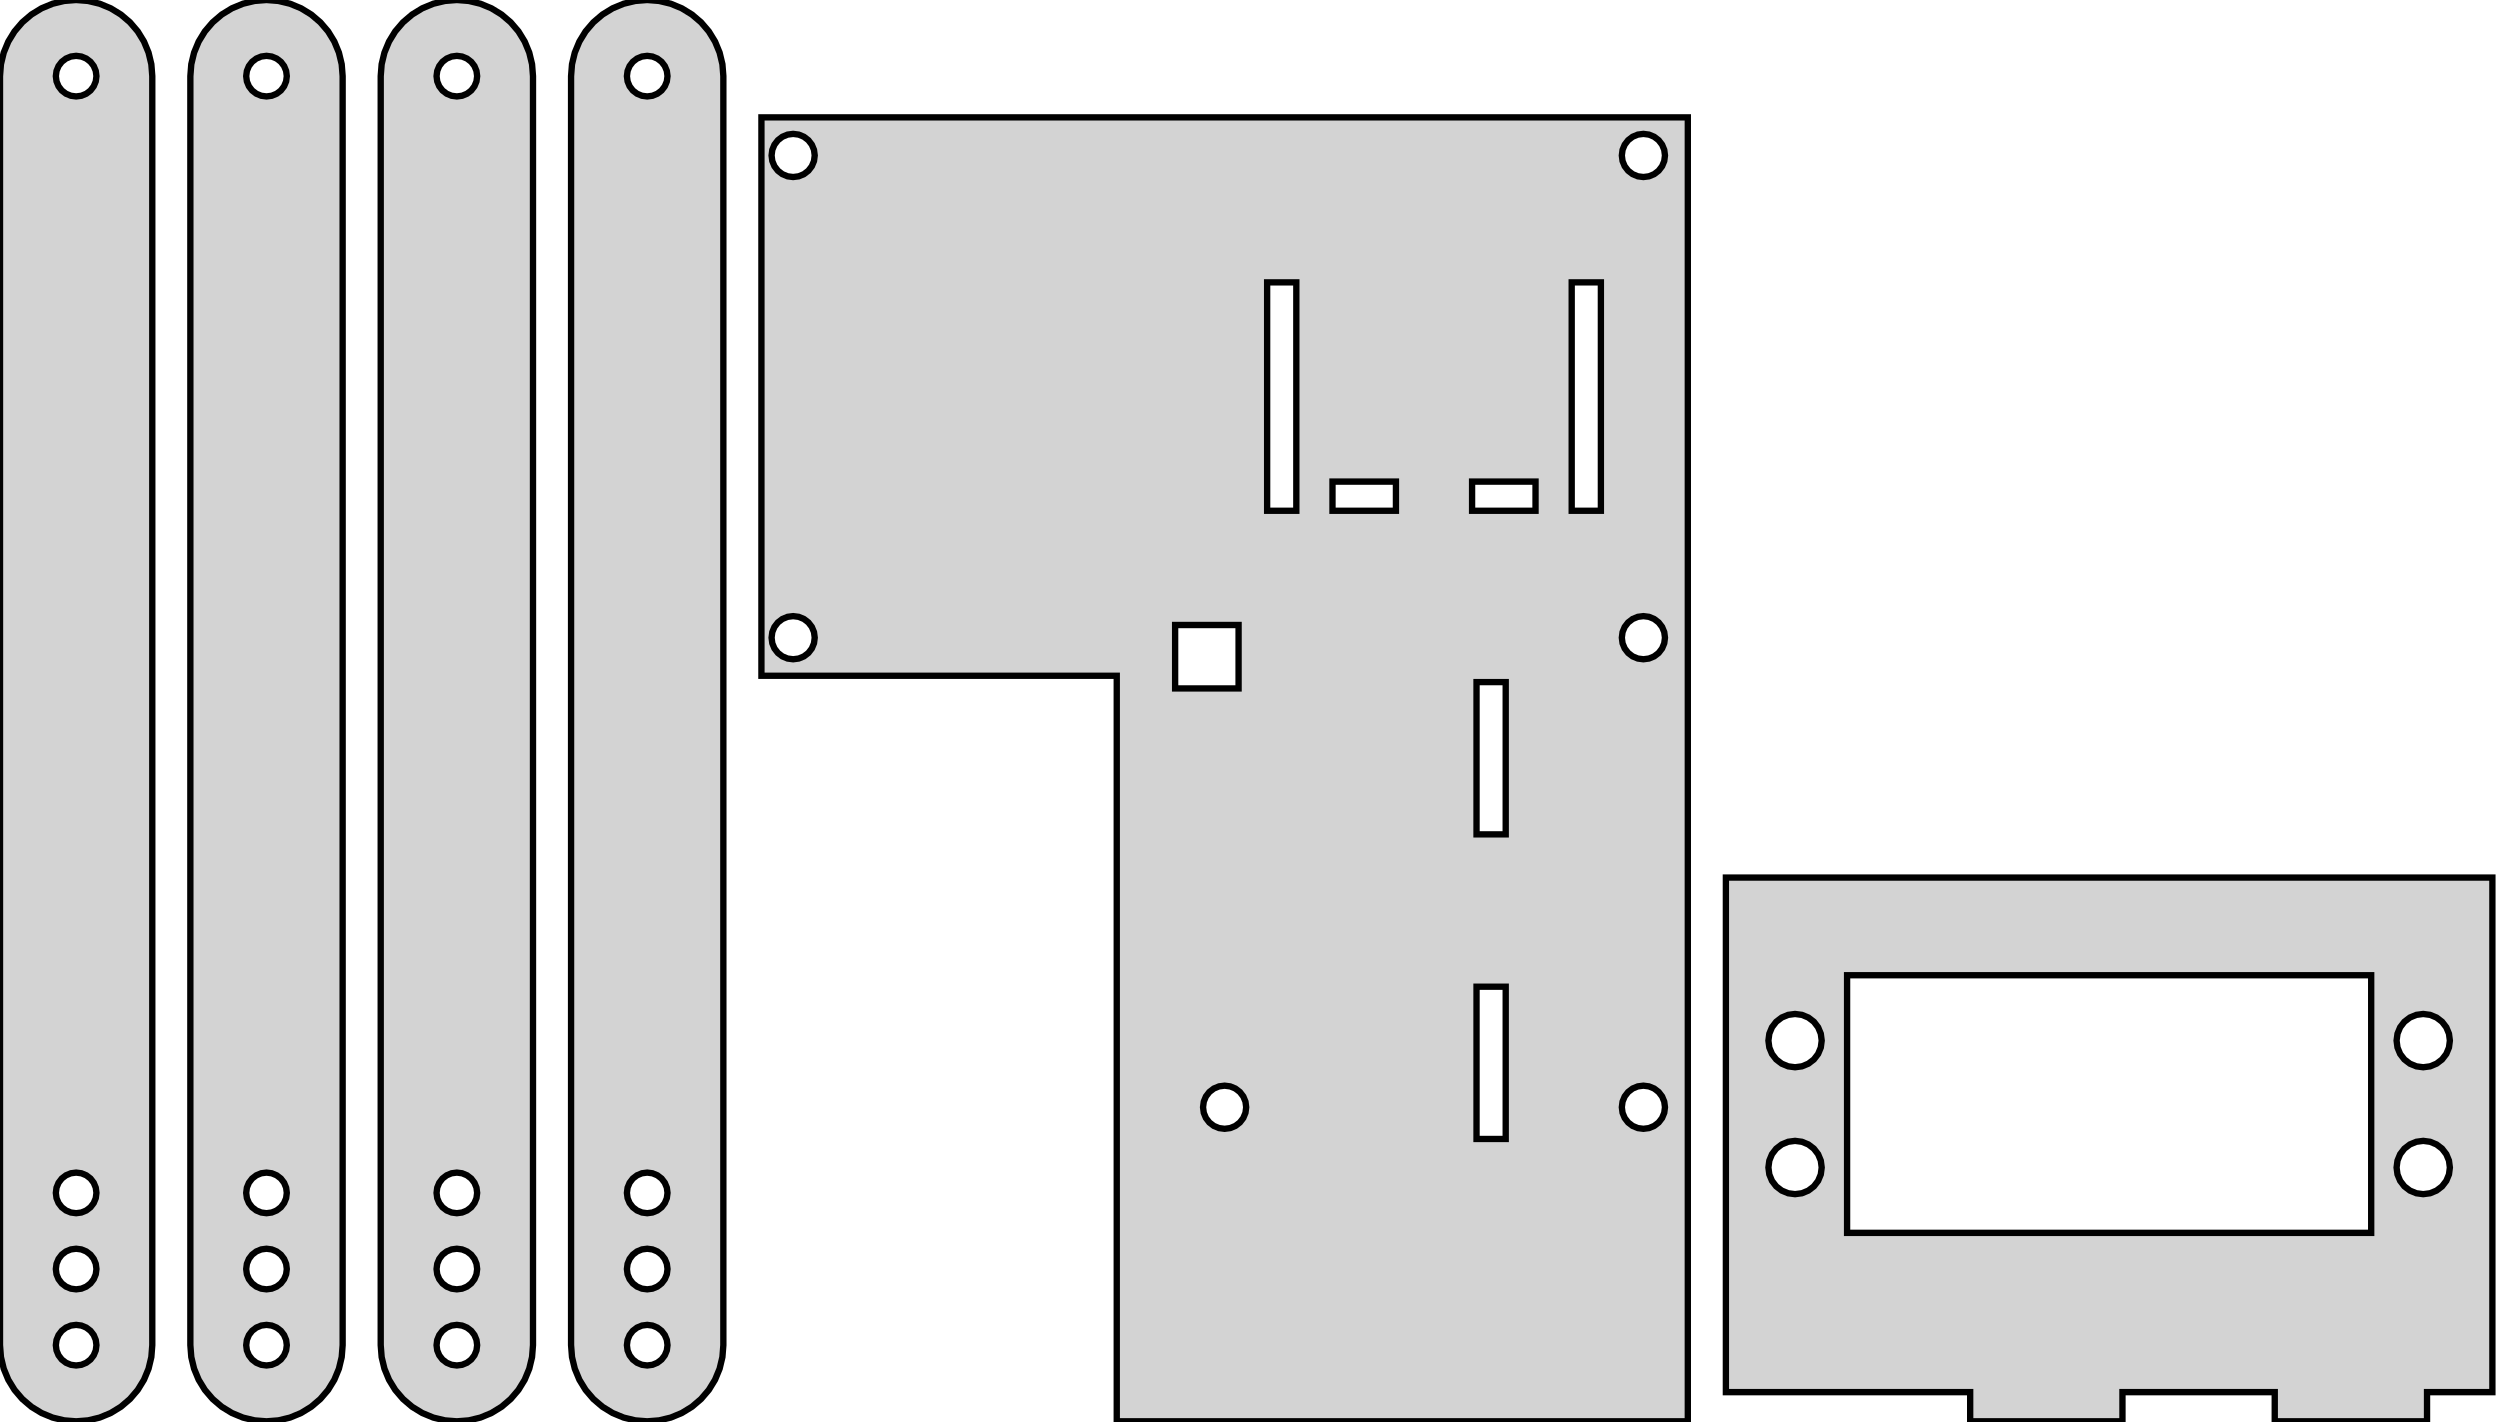
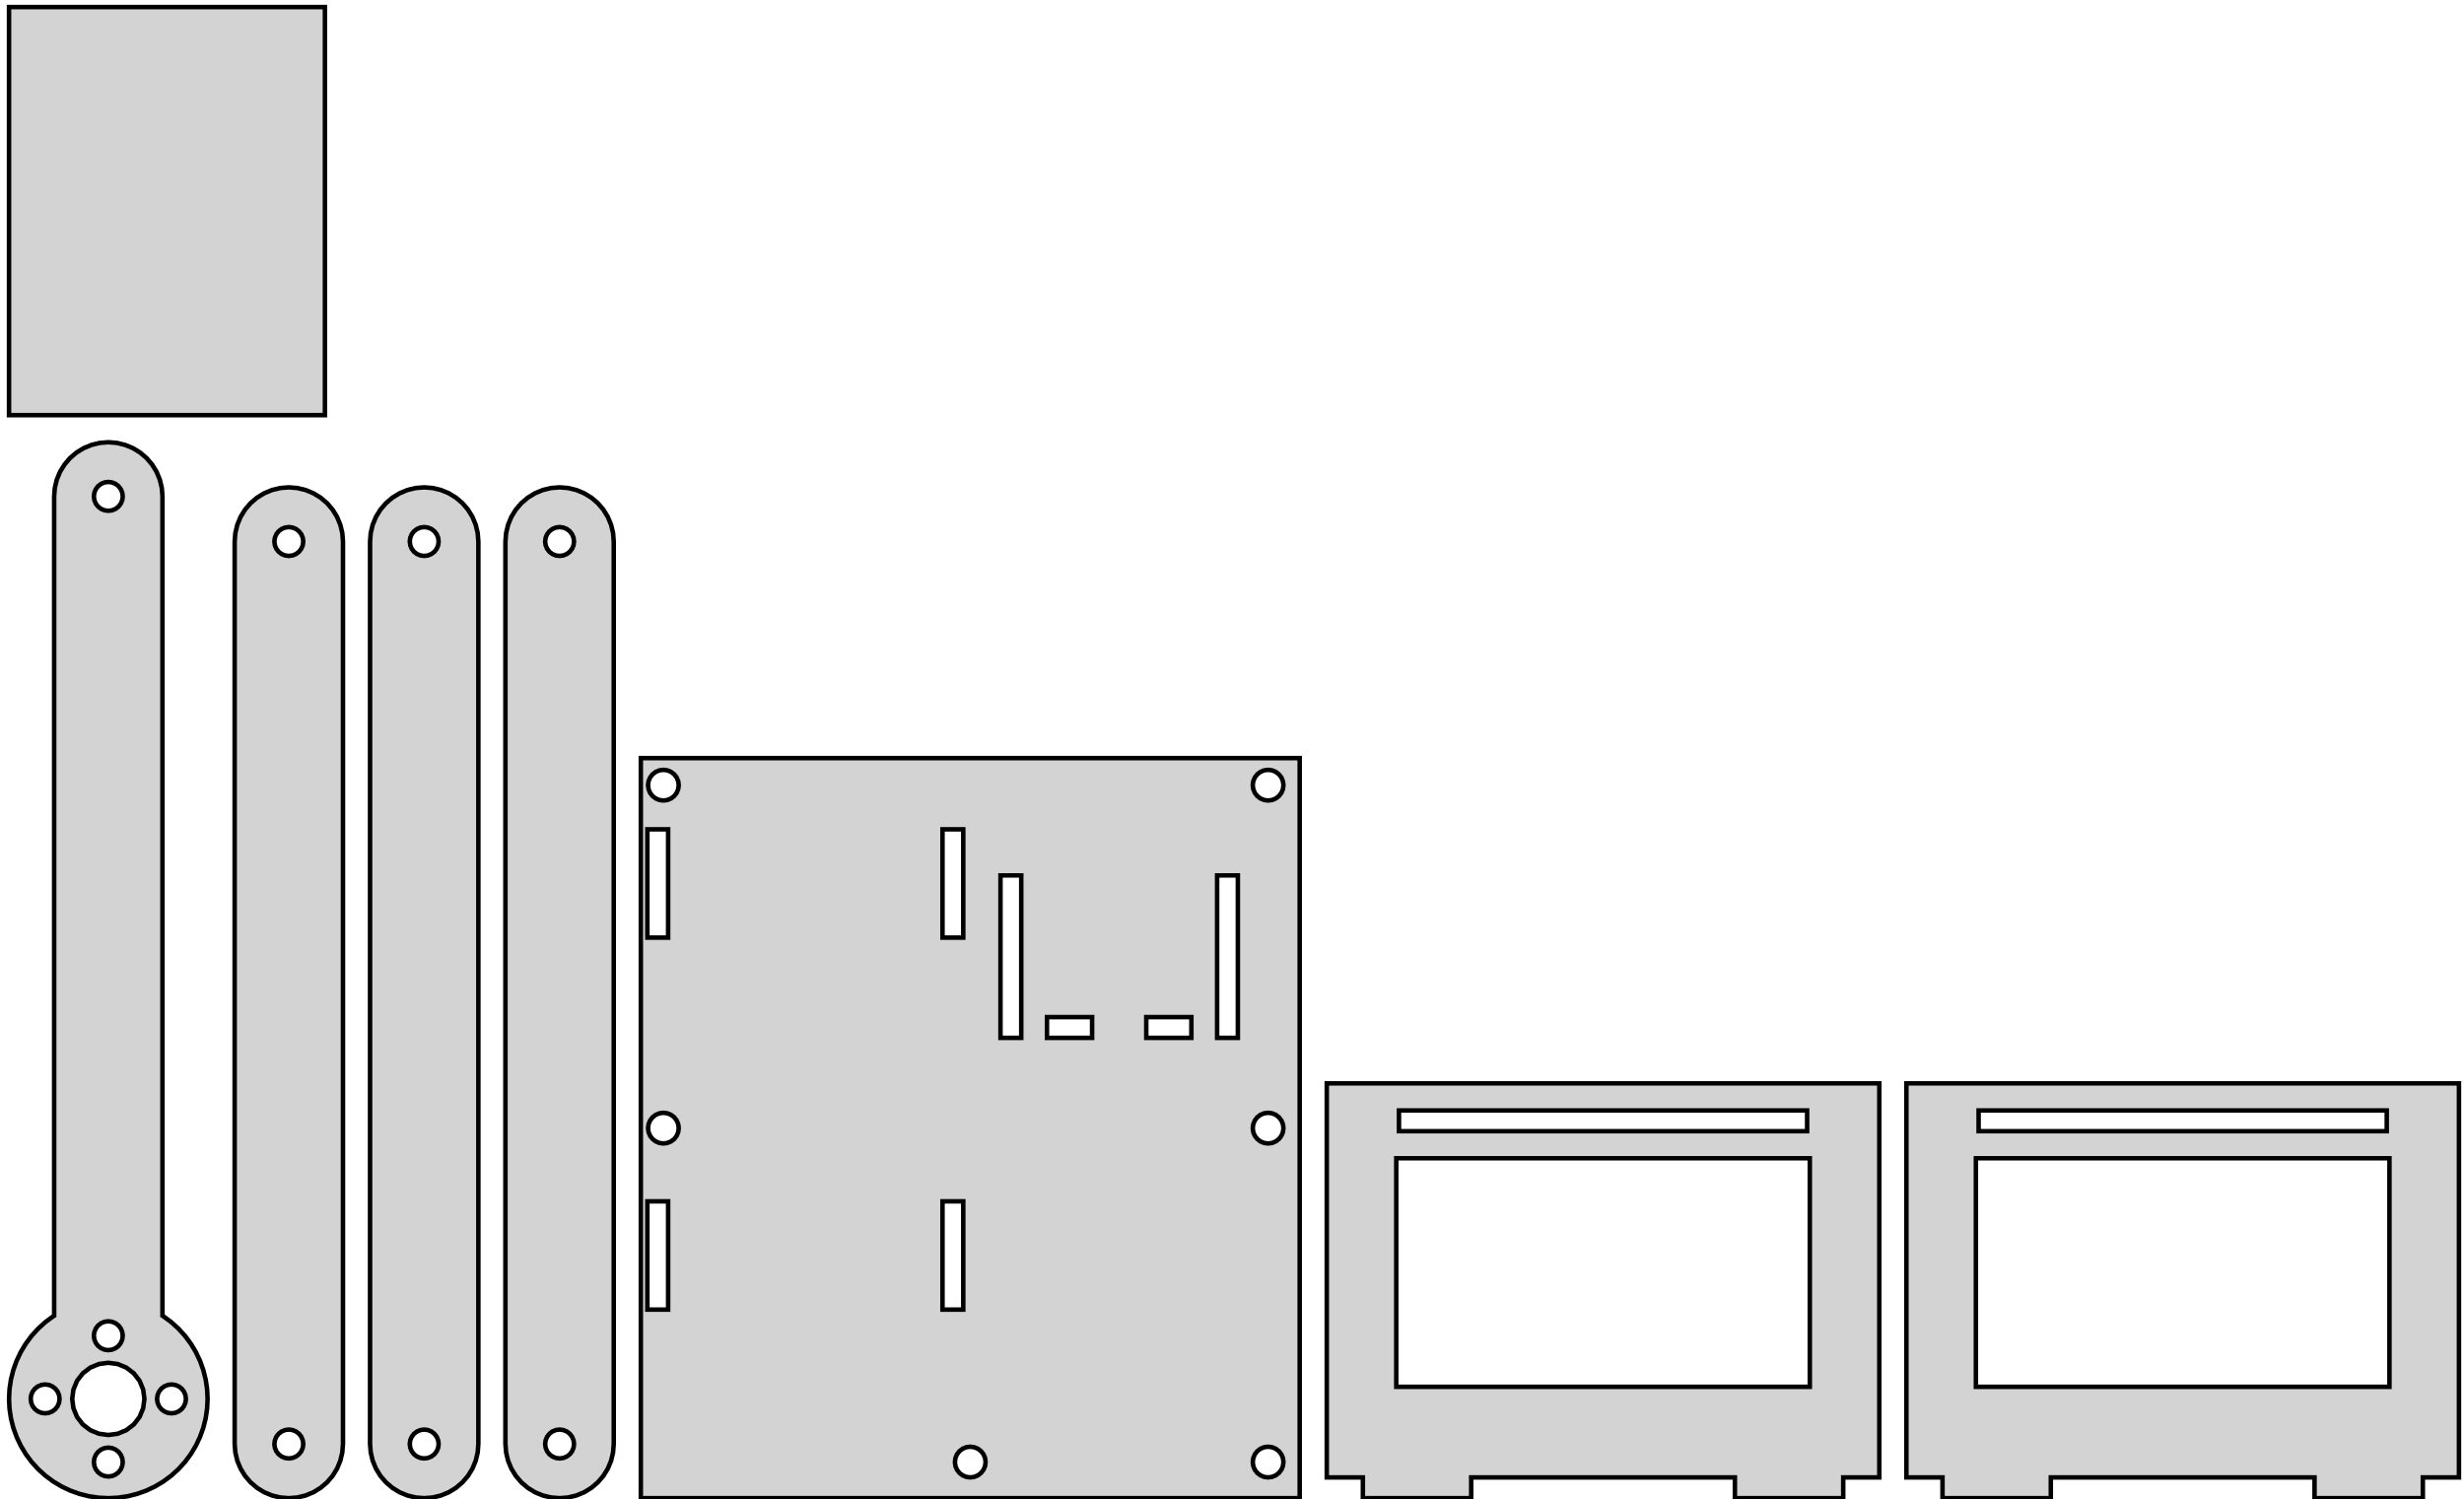
- <svg xmlns="http://www.w3.org/2000/svg" width="197mm" height="112mm" viewBox="5 -117 197 112" version="1.1">
-   <path d=" M 11.938,-5.074 L 12.854,-5.294 L 13.724,-5.654 L 14.526,-6.146 L 15.242,-6.758 L 15.854,-7.474  L 16.346,-8.276 L 16.706,-9.146 L 16.926,-10.062 L 17,-11 L 17,-111 L 16.926,-111.939  L 16.706,-112.854 L 16.346,-113.724 L 15.854,-114.527 L 15.242,-115.243 L 14.526,-115.854 L 13.724,-116.346  L 12.854,-116.706 L 11.938,-116.926 L 11,-117 L 10.062,-116.926 L 9.146,-116.706 L 8.276,-116.346  L 7.474,-115.854 L 6.758,-115.243 L 6.146,-114.527 L 5.654,-113.724 L 5.294,-112.854 L 5.074,-111.939  L 5,-111 L 5,-11 L 5.074,-10.062 L 5.294,-9.146 L 5.654,-8.276 L 6.146,-7.474  L 6.758,-6.758 L 7.474,-6.146 L 8.276,-5.654 L 9.146,-5.294 L 10.062,-5.074 L 11,-5  z M 10.586,-109.454 L 10.2,-109.614 L 9.868,-109.868 L 9.614,-110.2 L 9.454,-110.586 L 9.4,-111  L 9.454,-111.414 L 9.614,-111.8 L 9.868,-112.131 L 10.2,-112.386 L 10.586,-112.545 L 11,-112.6  L 11.414,-112.545 L 11.8,-112.386 L 12.132,-112.131 L 12.386,-111.8 L 12.546,-111.414 L 12.6,-111  L 12.546,-110.586 L 12.386,-110.2 L 12.132,-109.868 L 11.8,-109.614 L 11.414,-109.454 L 11,-109.4  z M 10.586,-21.454 L 10.2,-21.614 L 9.868,-21.868 L 9.614,-22.2 L 9.454,-22.586 L 9.4,-23  L 9.454,-23.414 L 9.614,-23.8 L 9.868,-24.132 L 10.2,-24.386 L 10.586,-24.546 L 11,-24.6  L 11.414,-24.546 L 11.8,-24.386 L 12.132,-24.132 L 12.386,-23.8 L 12.546,-23.414 L 12.6,-23  L 12.546,-22.586 L 12.386,-22.2 L 12.132,-21.868 L 11.8,-21.614 L 11.414,-21.454 L 11,-21.4  z M 10.586,-15.454 L 10.2,-15.614 L 9.868,-15.868 L 9.614,-16.2 L 9.454,-16.586 L 9.4,-17  L 9.454,-17.414 L 9.614,-17.8 L 9.868,-18.132 L 10.2,-18.386 L 10.586,-18.546 L 11,-18.6  L 11.414,-18.546 L 11.8,-18.386 L 12.132,-18.132 L 12.386,-17.8 L 12.546,-17.414 L 12.6,-17  L 12.546,-16.586 L 12.386,-16.2 L 12.132,-15.868 L 11.8,-15.614 L 11.414,-15.454 L 11,-15.4  z M 10.586,-9.454 L 10.2,-9.614 L 9.868,-9.868 L 9.614,-10.2 L 9.454,-10.586 L 9.4,-11  L 9.454,-11.414 L 9.614,-11.8 L 9.868,-12.132 L 10.2,-12.386 L 10.586,-12.546 L 11,-12.6  L 11.414,-12.546 L 11.8,-12.386 L 12.132,-12.132 L 12.386,-11.8 L 12.546,-11.414 L 12.6,-11  L 12.546,-10.586 L 12.386,-10.2 L 12.132,-9.868 L 11.8,-9.614 L 11.414,-9.454 L 11,-9.4  z M 56.938,-5.074 L 57.855,-5.294 L 58.724,-5.654 L 59.526,-6.146 L 60.242,-6.758 L 60.855,-7.474  L 61.346,-8.276 L 61.706,-9.146 L 61.926,-10.062 L 62,-11 L 62,-111 L 61.926,-111.939  L 61.706,-112.854 L 61.346,-113.724 L 60.855,-114.527 L 60.242,-115.243 L 59.526,-115.854 L 58.724,-116.346  L 57.855,-116.706 L 56.938,-116.926 L 56,-117 L 55.062,-116.926 L 54.145,-116.706 L 53.276,-116.346  L 52.474,-115.854 L 51.758,-115.243 L 51.145,-114.527 L 50.654,-113.724 L 50.294,-112.854 L 50.074,-111.939  L 50,-111 L 50,-11 L 50.074,-10.062 L 50.294,-9.146 L 50.654,-8.276 L 51.145,-7.474  L 51.758,-6.758 L 52.474,-6.146 L 53.276,-5.654 L 54.145,-5.294 L 55.062,-5.074 L 56,-5  z M 55.586,-109.454 L 55.2,-109.614 L 54.868,-109.868 L 54.614,-110.2 L 54.454,-110.586 L 54.4,-111  L 54.454,-111.414 L 54.614,-111.8 L 54.868,-112.131 L 55.2,-112.386 L 55.586,-112.545 L 56,-112.6  L 56.414,-112.545 L 56.8,-112.386 L 57.132,-112.131 L 57.386,-111.8 L 57.546,-111.414 L 57.6,-111  L 57.546,-110.586 L 57.386,-110.2 L 57.132,-109.868 L 56.8,-109.614 L 56.414,-109.454 L 56,-109.4  z M 55.586,-21.454 L 55.2,-21.614 L 54.868,-21.868 L 54.614,-22.2 L 54.454,-22.586 L 54.4,-23  L 54.454,-23.414 L 54.614,-23.8 L 54.868,-24.132 L 55.2,-24.386 L 55.586,-24.546 L 56,-24.6  L 56.414,-24.546 L 56.8,-24.386 L 57.132,-24.132 L 57.386,-23.8 L 57.546,-23.414 L 57.6,-23  L 57.546,-22.586 L 57.386,-22.2 L 57.132,-21.868 L 56.8,-21.614 L 56.414,-21.454 L 56,-21.4  z M 55.586,-15.454 L 55.2,-15.614 L 54.868,-15.868 L 54.614,-16.2 L 54.454,-16.586 L 54.4,-17  L 54.454,-17.414 L 54.614,-17.8 L 54.868,-18.132 L 55.2,-18.386 L 55.586,-18.546 L 56,-18.6  L 56.414,-18.546 L 56.8,-18.386 L 57.132,-18.132 L 57.386,-17.8 L 57.546,-17.414 L 57.6,-17  L 57.546,-16.586 L 57.386,-16.2 L 57.132,-15.868 L 56.8,-15.614 L 56.414,-15.454 L 56,-15.4  z M 55.586,-9.454 L 55.2,-9.614 L 54.868,-9.868 L 54.614,-10.2 L 54.454,-10.586 L 54.4,-11  L 54.454,-11.414 L 54.614,-11.8 L 54.868,-12.132 L 55.2,-12.386 L 55.586,-12.546 L 56,-12.6  L 56.414,-12.546 L 56.8,-12.386 L 57.132,-12.132 L 57.386,-11.8 L 57.546,-11.414 L 57.6,-11  L 57.546,-10.586 L 57.386,-10.2 L 57.132,-9.868 L 56.8,-9.614 L 56.414,-9.454 L 56,-9.4  z M 26.939,-5.074 L 27.855,-5.294 L 28.724,-5.654 L 29.526,-6.146 L 30.242,-6.758 L 30.855,-7.474  L 31.346,-8.276 L 31.706,-9.146 L 31.926,-10.062 L 32,-11 L 32,-111 L 31.926,-111.939  L 31.706,-112.854 L 31.346,-113.724 L 30.855,-114.527 L 30.242,-115.243 L 29.526,-115.854 L 28.724,-116.346  L 27.855,-116.706 L 26.939,-116.926 L 26,-117 L 25.061,-116.926 L 24.145,-116.706 L 23.276,-116.346  L 22.474,-115.854 L 21.758,-115.243 L 21.145,-114.527 L 20.654,-113.724 L 20.294,-112.854 L 20.074,-111.939  L 20,-111 L 20,-11 L 20.074,-10.062 L 20.294,-9.146 L 20.654,-8.276 L 21.145,-7.474  L 21.758,-6.758 L 22.474,-6.146 L 23.276,-5.654 L 24.145,-5.294 L 25.061,-5.074 L 26,-5  z M 25.586,-109.454 L 25.2,-109.614 L 24.868,-109.868 L 24.614,-110.2 L 24.454,-110.586 L 24.4,-111  L 24.454,-111.414 L 24.614,-111.8 L 24.868,-112.131 L 25.2,-112.386 L 25.586,-112.545 L 26,-112.6  L 26.414,-112.545 L 26.8,-112.386 L 27.132,-112.131 L 27.386,-111.8 L 27.546,-111.414 L 27.6,-111  L 27.546,-110.586 L 27.386,-110.2 L 27.132,-109.868 L 26.8,-109.614 L 26.414,-109.454 L 26,-109.4  z M 25.586,-21.454 L 25.2,-21.614 L 24.868,-21.868 L 24.614,-22.2 L 24.454,-22.586 L 24.4,-23  L 24.454,-23.414 L 24.614,-23.8 L 24.868,-24.132 L 25.2,-24.386 L 25.586,-24.546 L 26,-24.6  L 26.414,-24.546 L 26.8,-24.386 L 27.132,-24.132 L 27.386,-23.8 L 27.546,-23.414 L 27.6,-23  L 27.546,-22.586 L 27.386,-22.2 L 27.132,-21.868 L 26.8,-21.614 L 26.414,-21.454 L 26,-21.4  z M 25.586,-15.454 L 25.2,-15.614 L 24.868,-15.868 L 24.614,-16.2 L 24.454,-16.586 L 24.4,-17  L 24.454,-17.414 L 24.614,-17.8 L 24.868,-18.132 L 25.2,-18.386 L 25.586,-18.546 L 26,-18.6  L 26.414,-18.546 L 26.8,-18.386 L 27.132,-18.132 L 27.386,-17.8 L 27.546,-17.414 L 27.6,-17  L 27.546,-16.586 L 27.386,-16.2 L 27.132,-15.868 L 26.8,-15.614 L 26.414,-15.454 L 26,-15.4  z M 25.586,-9.454 L 25.2,-9.614 L 24.868,-9.868 L 24.614,-10.2 L 24.454,-10.586 L 24.4,-11  L 24.454,-11.414 L 24.614,-11.8 L 24.868,-12.132 L 25.2,-12.386 L 25.586,-12.546 L 26,-12.6  L 26.414,-12.546 L 26.8,-12.386 L 27.132,-12.132 L 27.386,-11.8 L 27.546,-11.414 L 27.6,-11  L 27.546,-10.586 L 27.386,-10.2 L 27.132,-9.868 L 26.8,-9.614 L 26.414,-9.454 L 26,-9.4  z M 41.938,-5.074 L 42.855,-5.294 L 43.724,-5.654 L 44.526,-6.146 L 45.242,-6.758 L 45.855,-7.474  L 46.346,-8.276 L 46.706,-9.146 L 46.926,-10.062 L 47,-11 L 47,-111 L 46.926,-111.939  L 46.706,-112.854 L 46.346,-113.724 L 45.855,-114.527 L 45.242,-115.243 L 44.526,-115.854 L 43.724,-116.346  L 42.855,-116.706 L 41.938,-116.926 L 41,-117 L 40.062,-116.926 L 39.145,-116.706 L 38.276,-116.346  L 37.474,-115.854 L 36.758,-115.243 L 36.145,-114.527 L 35.654,-113.724 L 35.294,-112.854 L 35.074,-111.939  L 35,-111 L 35,-11 L 35.074,-10.062 L 35.294,-9.146 L 35.654,-8.276 L 36.145,-7.474  L 36.758,-6.758 L 37.474,-6.146 L 38.276,-5.654 L 39.145,-5.294 L 40.062,-5.074 L 41,-5  z M 40.586,-109.454 L 40.2,-109.614 L 39.868,-109.868 L 39.614,-110.2 L 39.454,-110.586 L 39.4,-111  L 39.454,-111.414 L 39.614,-111.8 L 39.868,-112.131 L 40.2,-112.386 L 40.586,-112.545 L 41,-112.6  L 41.414,-112.545 L 41.8,-112.386 L 42.132,-112.131 L 42.386,-111.8 L 42.546,-111.414 L 42.6,-111  L 42.546,-110.586 L 42.386,-110.2 L 42.132,-109.868 L 41.8,-109.614 L 41.414,-109.454 L 41,-109.4  z M 40.586,-21.454 L 40.2,-21.614 L 39.868,-21.868 L 39.614,-22.2 L 39.454,-22.586 L 39.4,-23  L 39.454,-23.414 L 39.614,-23.8 L 39.868,-24.132 L 40.2,-24.386 L 40.586,-24.546 L 41,-24.6  L 41.414,-24.546 L 41.8,-24.386 L 42.132,-24.132 L 42.386,-23.8 L 42.546,-23.414 L 42.6,-23  L 42.546,-22.586 L 42.386,-22.2 L 42.132,-21.868 L 41.8,-21.614 L 41.414,-21.454 L 41,-21.4  z M 40.586,-15.454 L 40.2,-15.614 L 39.868,-15.868 L 39.614,-16.2 L 39.454,-16.586 L 39.4,-17  L 39.454,-17.414 L 39.614,-17.8 L 39.868,-18.132 L 40.2,-18.386 L 40.586,-18.546 L 41,-18.6  L 41.414,-18.546 L 41.8,-18.386 L 42.132,-18.132 L 42.386,-17.8 L 42.546,-17.414 L 42.6,-17  L 42.546,-16.586 L 42.386,-16.2 L 42.132,-15.868 L 41.8,-15.614 L 41.414,-15.454 L 41,-15.4  z M 40.586,-9.454 L 40.2,-9.614 L 39.868,-9.868 L 39.614,-10.2 L 39.454,-10.586 L 39.4,-11  L 39.454,-11.414 L 39.614,-11.8 L 39.868,-12.132 L 40.2,-12.386 L 40.586,-12.546 L 41,-12.6  L 41.414,-12.546 L 41.8,-12.386 L 42.132,-12.132 L 42.386,-11.8 L 42.546,-11.414 L 42.6,-11  L 42.546,-10.586 L 42.386,-10.2 L 42.132,-9.868 L 41.8,-9.614 L 41.414,-9.454 L 41,-9.4  z M 138,-107.75 L 65,-107.75 L 65,-63.75 L 93,-63.75 L 93,-5 L 138,-5  z M 67.06,-103.107 L 66.65,-103.277 L 66.298,-103.548 L 66.027,-103.9 L 65.857,-104.31 L 65.8,-104.75  L 65.857,-105.19 L 66.027,-105.6 L 66.298,-105.952 L 66.65,-106.223 L 67.06,-106.393 L 67.5,-106.45  L 67.94,-106.393 L 68.35,-106.223 L 68.702,-105.952 L 68.973,-105.6 L 69.143,-105.19 L 69.2,-104.75  L 69.143,-104.31 L 68.973,-103.9 L 68.702,-103.548 L 68.35,-103.277 L 67.94,-103.107 L 67.5,-103.05  z M 134.06,-103.107 L 133.65,-103.277 L 133.298,-103.548 L 133.027,-103.9 L 132.857,-104.31 L 132.8,-104.75  L 132.857,-105.19 L 133.027,-105.6 L 133.298,-105.952 L 133.65,-106.223 L 134.06,-106.393 L 134.5,-106.45  L 134.94,-106.393 L 135.35,-106.223 L 135.702,-105.952 L 135.973,-105.6 L 136.143,-105.19 L 136.2,-104.75  L 136.143,-104.31 L 135.973,-103.9 L 135.702,-103.548 L 135.35,-103.277 L 134.94,-103.107 L 134.5,-103.05  z M 104.85,-76.75 L 104.85,-94.75 L 107.15,-94.75 L 107.15,-76.75 z M 128.85,-76.75 L 128.85,-94.75 L 131.15,-94.75 L 131.15,-76.75 z M 110,-76.75 L 110,-79.05 L 115,-79.05 L 115,-76.75 z M 121,-76.75 L 121,-79.05 L 126,-79.05 L 126,-76.75 z M 134.06,-65.107 L 133.65,-65.277 L 133.298,-65.548 L 133.027,-65.9 L 132.857,-66.31 L 132.8,-66.75  L 132.857,-67.19 L 133.027,-67.6 L 133.298,-67.952 L 133.65,-68.223 L 134.06,-68.393 L 134.5,-68.45  L 134.94,-68.393 L 135.35,-68.223 L 135.702,-67.952 L 135.973,-67.6 L 136.143,-67.19 L 136.2,-66.75  L 136.143,-66.31 L 135.973,-65.9 L 135.702,-65.548 L 135.35,-65.277 L 134.94,-65.107 L 134.5,-65.05  z M 67.06,-65.107 L 66.65,-65.277 L 66.298,-65.548 L 66.027,-65.9 L 65.857,-66.31 L 65.8,-66.75  L 65.857,-67.19 L 66.027,-67.6 L 66.298,-67.952 L 66.65,-68.223 L 67.06,-68.393 L 67.5,-68.45  L 67.94,-68.393 L 68.35,-68.223 L 68.702,-67.952 L 68.973,-67.6 L 69.143,-67.19 L 69.2,-66.75  L 69.143,-66.31 L 68.973,-65.9 L 68.702,-65.548 L 68.35,-65.277 L 67.94,-65.107 L 67.5,-65.05  z M 97.6,-62.75 L 97.6,-67.75 L 102.6,-67.75 L 102.6,-62.75 z M 121.35,-51.25 L 121.35,-63.25 L 123.65,-63.25 L 123.65,-51.25 z M 121.35,-27.25 L 121.35,-39.25 L 123.65,-39.25 L 123.65,-27.25 z M 134.06,-28.107 L 133.65,-28.277 L 133.298,-28.548 L 133.027,-28.9 L 132.857,-29.31 L 132.8,-29.75  L 132.857,-30.19 L 133.027,-30.6 L 133.298,-30.952 L 133.65,-31.223 L 134.06,-31.393 L 134.5,-31.45  L 134.94,-31.393 L 135.35,-31.223 L 135.702,-30.952 L 135.973,-30.6 L 136.143,-30.19 L 136.2,-29.75  L 136.143,-29.31 L 135.973,-28.9 L 135.702,-28.548 L 135.35,-28.277 L 134.94,-28.107 L 134.5,-28.05  z M 101.06,-28.107 L 100.65,-28.277 L 100.298,-28.548 L 100.027,-28.9 L 99.857,-29.31 L 99.8,-29.75  L 99.857,-30.19 L 100.027,-30.6 L 100.298,-30.952 L 100.65,-31.223 L 101.06,-31.393 L 101.5,-31.45  L 101.94,-31.393 L 102.35,-31.223 L 102.702,-30.952 L 102.973,-30.6 L 103.143,-30.19 L 103.2,-29.75  L 103.143,-29.31 L 102.973,-28.9 L 102.702,-28.548 L 102.35,-28.277 L 101.94,-28.107 L 101.5,-28.05  z M 172.25,-7.3 L 184.25,-7.3 L 184.25,-5 L 196.25,-5 L 196.25,-7.3 L 201.4,-7.3  L 201.4,-47.85 L 141,-47.85 L 141,-7.3 L 160.25,-7.3 L 160.25,-5 L 172.25,-5  z M 150.55,-19.85 L 150.55,-40.15 L 191.85,-40.15 L 191.85,-19.85 z M 195.406,-32.972 L 194.9,-33.182 L 194.465,-33.515 L 194.131,-33.95 L 193.922,-34.456 L 193.85,-35  L 193.922,-35.544 L 194.131,-36.05 L 194.465,-36.485 L 194.9,-36.818 L 195.406,-37.028 L 195.95,-37.1  L 196.493,-37.028 L 197,-36.818 L 197.435,-36.485 L 197.769,-36.05 L 197.979,-35.544 L 198.05,-35  L 197.979,-34.456 L 197.769,-33.95 L 197.435,-33.515 L 197,-33.182 L 196.493,-32.972 L 195.95,-32.9  z M 145.906,-32.972 L 145.4,-33.182 L 144.965,-33.515 L 144.631,-33.95 L 144.422,-34.456 L 144.35,-35  L 144.422,-35.544 L 144.631,-36.05 L 144.965,-36.485 L 145.4,-36.818 L 145.906,-37.028 L 146.45,-37.1  L 146.993,-37.028 L 147.5,-36.818 L 147.935,-36.485 L 148.269,-36.05 L 148.479,-35.544 L 148.55,-35  L 148.479,-34.456 L 148.269,-33.95 L 147.935,-33.515 L 147.5,-33.182 L 146.993,-32.972 L 146.45,-32.9  z M 195.406,-22.972 L 194.9,-23.182 L 194.465,-23.515 L 194.131,-23.95 L 193.922,-24.456 L 193.85,-25  L 193.922,-25.544 L 194.131,-26.05 L 194.465,-26.485 L 194.9,-26.818 L 195.406,-27.028 L 195.95,-27.1  L 196.493,-27.028 L 197,-26.818 L 197.435,-26.485 L 197.769,-26.05 L 197.979,-25.544 L 198.05,-25  L 197.979,-24.456 L 197.769,-23.95 L 197.435,-23.515 L 197,-23.182 L 196.493,-22.972 L 195.95,-22.9  z M 145.906,-22.972 L 145.4,-23.182 L 144.965,-23.515 L 144.631,-23.95 L 144.422,-24.456 L 144.35,-25  L 144.422,-25.544 L 144.631,-26.05 L 144.965,-26.485 L 145.4,-26.818 L 145.906,-27.028 L 146.45,-27.1  L 146.993,-27.028 L 147.5,-26.818 L 147.935,-26.485 L 148.269,-26.05 L 148.479,-25.544 L 148.55,-25  L 148.479,-24.456 L 148.269,-23.95 L 147.935,-23.515 L 147.5,-23.182 L 146.993,-22.972 L 146.45,-22.9  z " stroke="black" fill="lightgray" stroke-width="0.5" />
+ <svg xmlns="http://www.w3.org/2000/svg" width="273mm" height="166mm" viewBox="4 -171 273 166" version="1.1">
+   <path d=" M 40,-170.22 L 5,-170.22 L 5,-125 L 40,-125 z M 17.078,-5.053 L 18.145,-5.211 L 19.193,-5.474 L 20.21,-5.837 L 21.186,-6.299 L 22.111,-6.854  L 22.979,-7.497 L 23.778,-8.222 L 24.503,-9.021 L 25.146,-9.889 L 25.701,-10.815 L 26.163,-11.79  L 26.526,-12.807 L 26.789,-13.854 L 26.947,-14.922 L 27,-16 L 26.947,-17.078 L 26.789,-18.145  L 26.526,-19.193 L 26.163,-20.21 L 25.701,-21.186 L 25.146,-22.111 L 24.503,-22.979 L 23.778,-23.778  L 22.979,-24.503 L 22.111,-25.146 L 22,-25.213 L 22,-116 L 21.926,-116.939 L 21.706,-117.854  L 21.346,-118.724 L 20.855,-119.527 L 20.242,-120.243 L 19.526,-120.854 L 18.724,-121.346 L 17.855,-121.706  L 16.939,-121.926 L 16,-122 L 15.062,-121.926 L 14.146,-121.706 L 13.276,-121.346 L 12.474,-120.854  L 11.758,-120.243 L 11.146,-119.527 L 10.654,-118.724 L 10.294,-117.854 L 10.074,-116.939 L 10,-116  L 10,-25.213 L 9.889,-25.146 L 9.021,-24.503 L 8.222,-23.778 L 7.497,-22.979 L 6.854,-22.111  L 6.299,-21.186 L 5.837,-20.21 L 5.474,-19.193 L 5.211,-18.145 L 5.053,-17.078 L 5,-16  L 5.053,-14.922 L 5.211,-13.854 L 5.474,-12.807 L 5.837,-11.79 L 6.299,-10.815 L 6.854,-9.889  L 7.497,-9.021 L 8.222,-8.222 L 9.021,-7.497 L 9.889,-6.854 L 10.815,-6.299 L 11.79,-5.837  L 12.807,-5.474 L 13.854,-5.211 L 14.922,-5.053 L 16,-5 z M 15.586,-114.454 L 15.2,-114.614 L 14.868,-114.868 L 14.614,-115.2 L 14.454,-115.586 L 14.4,-116  L 14.454,-116.414 L 14.614,-116.8 L 14.868,-117.131 L 15.2,-117.386 L 15.586,-117.545 L 16,-117.6  L 16.414,-117.545 L 16.8,-117.386 L 17.132,-117.131 L 17.386,-116.8 L 17.546,-116.414 L 17.6,-116  L 17.546,-115.586 L 17.386,-115.2 L 17.132,-114.868 L 16.8,-114.614 L 16.414,-114.454 L 16,-114.4  z M 15.586,-21.454 L 15.2,-21.614 L 14.868,-21.868 L 14.614,-22.2 L 14.454,-22.586 L 14.4,-23  L 14.454,-23.414 L 14.614,-23.8 L 14.868,-24.132 L 15.2,-24.386 L 15.586,-24.546 L 16,-24.6  L 16.414,-24.546 L 16.8,-24.386 L 17.132,-24.132 L 17.386,-23.8 L 17.546,-23.414 L 17.6,-23  L 17.546,-22.586 L 17.386,-22.2 L 17.132,-21.868 L 16.8,-21.614 L 16.414,-21.454 L 16,-21.4  z M 14.965,-12.137 L 14,-12.536 L 13.172,-13.172 L 12.536,-14 L 12.137,-14.965 L 12,-16  L 12.137,-17.035 L 12.536,-18 L 13.172,-18.828 L 14,-19.464 L 14.965,-19.863 L 16,-20  L 17.035,-19.863 L 18,-19.464 L 18.828,-18.828 L 19.464,-18 L 19.863,-17.035 L 20,-16  L 19.863,-14.965 L 19.464,-14 L 18.828,-13.172 L 18,-12.536 L 17.035,-12.137 L 16,-12  z M 8.586,-14.454 L 8.2,-14.614 L 7.868,-14.868 L 7.614,-15.2 L 7.454,-15.586 L 7.4,-16  L 7.454,-16.414 L 7.614,-16.8 L 7.868,-17.132 L 8.2,-17.386 L 8.586,-17.546 L 9,-17.6  L 9.414,-17.546 L 9.8,-17.386 L 10.132,-17.132 L 10.386,-16.8 L 10.546,-16.414 L 10.6,-16  L 10.546,-15.586 L 10.386,-15.2 L 10.132,-14.868 L 9.8,-14.614 L 9.414,-14.454 L 9,-14.4  z M 22.586,-14.454 L 22.2,-14.614 L 21.868,-14.868 L 21.614,-15.2 L 21.454,-15.586 L 21.4,-16  L 21.454,-16.414 L 21.614,-16.8 L 21.868,-17.132 L 22.2,-17.386 L 22.586,-17.546 L 23,-17.6  L 23.414,-17.546 L 23.8,-17.386 L 24.132,-17.132 L 24.386,-16.8 L 24.546,-16.414 L 24.6,-16  L 24.546,-15.586 L 24.386,-15.2 L 24.132,-14.868 L 23.8,-14.614 L 23.414,-14.454 L 23,-14.4  z M 15.586,-7.454 L 15.2,-7.614 L 14.868,-7.868 L 14.614,-8.2 L 14.454,-8.586 L 14.4,-9  L 14.454,-9.414 L 14.614,-9.8 L 14.868,-10.132 L 15.2,-10.386 L 15.586,-10.546 L 16,-10.6  L 16.414,-10.546 L 16.8,-10.386 L 17.132,-10.132 L 17.386,-9.8 L 17.546,-9.414 L 17.6,-9  L 17.546,-8.586 L 17.386,-8.2 L 17.132,-7.868 L 16.8,-7.614 L 16.414,-7.454 L 16,-7.4  z M 36.938,-5.074 L 37.855,-5.294 L 38.724,-5.654 L 39.526,-6.146 L 40.242,-6.758 L 40.855,-7.474  L 41.346,-8.276 L 41.706,-9.146 L 41.926,-10.062 L 42,-11 L 42,-111 L 41.926,-111.939  L 41.706,-112.854 L 41.346,-113.724 L 40.855,-114.527 L 40.242,-115.243 L 39.526,-115.854 L 38.724,-116.346  L 37.855,-116.706 L 36.938,-116.926 L 36,-117 L 35.062,-116.926 L 34.145,-116.706 L 33.276,-116.346  L 32.474,-115.854 L 31.758,-115.243 L 31.145,-114.527 L 30.654,-113.724 L 30.294,-112.854 L 30.074,-111.939  L 30,-111 L 30,-11 L 30.074,-10.062 L 30.294,-9.146 L 30.654,-8.276 L 31.145,-7.474  L 31.758,-6.758 L 32.474,-6.146 L 33.276,-5.654 L 34.145,-5.294 L 35.062,-5.074 L 36,-5  z M 35.586,-109.454 L 35.2,-109.614 L 34.868,-109.868 L 34.614,-110.2 L 34.454,-110.586 L 34.4,-111  L 34.454,-111.414 L 34.614,-111.8 L 34.868,-112.131 L 35.2,-112.386 L 35.586,-112.545 L 36,-112.6  L 36.414,-112.545 L 36.8,-112.386 L 37.132,-112.131 L 37.386,-111.8 L 37.546,-111.414 L 37.6,-111  L 37.546,-110.586 L 37.386,-110.2 L 37.132,-109.868 L 36.8,-109.614 L 36.414,-109.454 L 36,-109.4  z M 35.586,-9.454 L 35.2,-9.614 L 34.868,-9.868 L 34.614,-10.2 L 34.454,-10.586 L 34.4,-11  L 34.454,-11.414 L 34.614,-11.8 L 34.868,-12.132 L 35.2,-12.386 L 35.586,-12.546 L 36,-12.6  L 36.414,-12.546 L 36.8,-12.386 L 37.132,-12.132 L 37.386,-11.8 L 37.546,-11.414 L 37.6,-11  L 37.546,-10.586 L 37.386,-10.2 L 37.132,-9.868 L 36.8,-9.614 L 36.414,-9.454 L 36,-9.4  z M 51.938,-5.074 L 52.855,-5.294 L 53.724,-5.654 L 54.526,-6.146 L 55.242,-6.758 L 55.855,-7.474  L 56.346,-8.276 L 56.706,-9.146 L 56.926,-10.062 L 57,-11 L 57,-111 L 56.926,-111.939  L 56.706,-112.854 L 56.346,-113.724 L 55.855,-114.527 L 55.242,-115.243 L 54.526,-115.854 L 53.724,-116.346  L 52.855,-116.706 L 51.938,-116.926 L 51,-117 L 50.062,-116.926 L 49.145,-116.706 L 48.276,-116.346  L 47.474,-115.854 L 46.758,-115.243 L 46.145,-114.527 L 45.654,-113.724 L 45.294,-112.854 L 45.074,-111.939  L 45,-111 L 45,-11 L 45.074,-10.062 L 45.294,-9.146 L 45.654,-8.276 L 46.145,-7.474  L 46.758,-6.758 L 47.474,-6.146 L 48.276,-5.654 L 49.145,-5.294 L 50.062,-5.074 L 51,-5  z M 50.586,-109.454 L 50.2,-109.614 L 49.868,-109.868 L 49.614,-110.2 L 49.454,-110.586 L 49.4,-111  L 49.454,-111.414 L 49.614,-111.8 L 49.868,-112.131 L 50.2,-112.386 L 50.586,-112.545 L 51,-112.6  L 51.414,-112.545 L 51.8,-112.386 L 52.132,-112.131 L 52.386,-111.8 L 52.546,-111.414 L 52.6,-111  L 52.546,-110.586 L 52.386,-110.2 L 52.132,-109.868 L 51.8,-109.614 L 51.414,-109.454 L 51,-109.4  z M 50.586,-9.454 L 50.2,-9.614 L 49.868,-9.868 L 49.614,-10.2 L 49.454,-10.586 L 49.4,-11  L 49.454,-11.414 L 49.614,-11.8 L 49.868,-12.132 L 50.2,-12.386 L 50.586,-12.546 L 51,-12.6  L 51.414,-12.546 L 51.8,-12.386 L 52.132,-12.132 L 52.386,-11.8 L 52.546,-11.414 L 52.6,-11  L 52.546,-10.586 L 52.386,-10.2 L 52.132,-9.868 L 51.8,-9.614 L 51.414,-9.454 L 51,-9.4  z M 66.939,-5.074 L 67.855,-5.294 L 68.724,-5.654 L 69.526,-6.146 L 70.242,-6.758 L 70.855,-7.474  L 71.346,-8.276 L 71.706,-9.146 L 71.926,-10.062 L 72,-11 L 72,-111 L 71.926,-111.939  L 71.706,-112.854 L 71.346,-113.724 L 70.855,-114.527 L 70.242,-115.243 L 69.526,-115.854 L 68.724,-116.346  L 67.855,-116.706 L 66.939,-116.926 L 66,-117 L 65.061,-116.926 L 64.145,-116.706 L 63.276,-116.346  L 62.474,-115.854 L 61.758,-115.243 L 61.145,-114.527 L 60.654,-113.724 L 60.294,-112.854 L 60.074,-111.939  L 60,-111 L 60,-11 L 60.074,-10.062 L 60.294,-9.146 L 60.654,-8.276 L 61.145,-7.474  L 61.758,-6.758 L 62.474,-6.146 L 63.276,-5.654 L 64.145,-5.294 L 65.061,-5.074 L 66,-5  z M 65.586,-109.454 L 65.2,-109.614 L 64.868,-109.868 L 64.614,-110.2 L 64.454,-110.586 L 64.4,-111  L 64.454,-111.414 L 64.614,-111.8 L 64.868,-112.131 L 65.2,-112.386 L 65.586,-112.545 L 66,-112.6  L 66.414,-112.545 L 66.8,-112.386 L 67.132,-112.131 L 67.386,-111.8 L 67.546,-111.414 L 67.6,-111  L 67.546,-110.586 L 67.386,-110.2 L 67.132,-109.868 L 66.8,-109.614 L 66.414,-109.454 L 66,-109.4  z M 65.586,-9.454 L 65.2,-9.614 L 64.868,-9.868 L 64.614,-10.2 L 64.454,-10.586 L 64.4,-11  L 64.454,-11.414 L 64.614,-11.8 L 64.868,-12.132 L 65.2,-12.386 L 65.586,-12.546 L 66,-12.6  L 66.414,-12.546 L 66.8,-12.386 L 67.132,-12.132 L 67.386,-11.8 L 67.546,-11.414 L 67.6,-11  L 67.546,-10.586 L 67.386,-10.2 L 67.132,-9.868 L 66.8,-9.614 L 66.414,-9.454 L 66,-9.4  z M 148,-87 L 75,-87 L 75,-5 L 148,-5 z M 144.06,-82.357 L 143.65,-82.527 L 143.298,-82.798 L 143.027,-83.15 L 142.857,-83.56 L 142.8,-84  L 142.857,-84.44 L 143.027,-84.85 L 143.298,-85.202 L 143.65,-85.473 L 144.06,-85.643 L 144.5,-85.7  L 144.94,-85.643 L 145.35,-85.473 L 145.702,-85.202 L 145.973,-84.85 L 146.143,-84.44 L 146.2,-84  L 146.143,-83.56 L 145.973,-83.15 L 145.702,-82.798 L 145.35,-82.527 L 144.94,-82.357 L 144.5,-82.3  z M 77.06,-82.357 L 76.65,-82.527 L 76.298,-82.798 L 76.027,-83.15 L 75.857,-83.56 L 75.8,-84  L 75.857,-84.44 L 76.027,-84.85 L 76.298,-85.202 L 76.65,-85.473 L 77.06,-85.643 L 77.5,-85.7  L 77.94,-85.643 L 78.35,-85.473 L 78.702,-85.202 L 78.973,-84.85 L 79.143,-84.44 L 79.2,-84  L 79.143,-83.56 L 78.973,-83.15 L 78.702,-82.798 L 78.35,-82.527 L 77.94,-82.357 L 77.5,-82.3  z M 75.725,-67.11 L 75.725,-79.11 L 78.025,-79.11 L 78.025,-67.11 z M 108.425,-67.11 L 108.425,-79.11 L 110.725,-79.11 L 110.725,-67.11 z M 114.85,-56 L 114.85,-74 L 117.15,-74 L 117.15,-56 z M 138.85,-56 L 138.85,-74 L 141.15,-74 L 141.15,-56 z M 120,-56 L 120,-58.3 L 125,-58.3 L 125,-56 z M 131,-56 L 131,-58.3 L 136,-58.3 L 136,-56 z M 77.06,-44.357 L 76.65,-44.527 L 76.298,-44.798 L 76.027,-45.15 L 75.857,-45.56 L 75.8,-46  L 75.857,-46.44 L 76.027,-46.85 L 76.298,-47.202 L 76.65,-47.473 L 77.06,-47.643 L 77.5,-47.7  L 77.94,-47.643 L 78.35,-47.473 L 78.702,-47.202 L 78.973,-46.85 L 79.143,-46.44 L 79.2,-46  L 79.143,-45.56 L 78.973,-45.15 L 78.702,-44.798 L 78.35,-44.527 L 77.94,-44.357 L 77.5,-44.3  z M 144.06,-44.357 L 143.65,-44.527 L 143.298,-44.798 L 143.027,-45.15 L 142.857,-45.56 L 142.8,-46  L 142.857,-46.44 L 143.027,-46.85 L 143.298,-47.202 L 143.65,-47.473 L 144.06,-47.643 L 144.5,-47.7  L 144.94,-47.643 L 145.35,-47.473 L 145.702,-47.202 L 145.973,-46.85 L 146.143,-46.44 L 146.2,-46  L 146.143,-45.56 L 145.973,-45.15 L 145.702,-44.798 L 145.35,-44.527 L 144.94,-44.357 L 144.5,-44.3  z M 108.425,-25.89 L 108.425,-37.89 L 110.725,-37.89 L 110.725,-25.89 z M 75.725,-25.89 L 75.725,-37.89 L 78.025,-37.89 L 78.025,-25.89 z M 111.06,-7.357 L 110.65,-7.527 L 110.298,-7.798 L 110.027,-8.15 L 109.857,-8.56 L 109.8,-9  L 109.857,-9.44 L 110.027,-9.85 L 110.298,-10.202 L 110.65,-10.473 L 111.06,-10.643 L 111.5,-10.7  L 111.94,-10.643 L 112.35,-10.473 L 112.702,-10.202 L 112.973,-9.85 L 113.143,-9.44 L 113.2,-9  L 113.143,-8.56 L 112.973,-8.15 L 112.702,-7.798 L 112.35,-7.527 L 111.94,-7.357 L 111.5,-7.3  z M 144.06,-7.357 L 143.65,-7.527 L 143.298,-7.798 L 143.027,-8.15 L 142.857,-8.56 L 142.8,-9  L 142.857,-9.44 L 143.027,-9.85 L 143.298,-10.202 L 143.65,-10.473 L 144.06,-10.643 L 144.5,-10.7  L 144.94,-10.643 L 145.35,-10.473 L 145.702,-10.202 L 145.973,-9.85 L 146.143,-9.44 L 146.2,-9  L 146.143,-8.56 L 145.973,-8.15 L 145.702,-7.798 L 145.35,-7.527 L 144.94,-7.357 L 144.5,-7.3  z M 167,-7.3 L 196.22,-7.3 L 196.22,-5 L 208.22,-5 L 208.22,-7.3 L 212.22,-7.3  L 212.22,-50.96 L 151,-50.96 L 151,-7.3 L 155,-7.3 L 155,-5 L 167,-5  z M 159,-45.66 L 159,-47.96 L 204.22,-47.96 L 204.22,-45.66 z M 158.7,-17.34 L 158.7,-42.66 L 204.52,-42.66 L 204.52,-17.34 z M 231.22,-7.3 L 260.44,-7.3 L 260.44,-5 L 272.44,-5 L 272.44,-7.3 L 276.44,-7.3  L 276.44,-50.96 L 215.22,-50.96 L 215.22,-7.3 L 219.22,-7.3 L 219.22,-5 L 231.22,-5  z M 223.22,-45.66 L 223.22,-47.96 L 268.44,-47.96 L 268.44,-45.66 z M 222.92,-17.34 L 222.92,-42.66 L 268.74,-42.66 L 268.74,-17.34 z " stroke="black" fill="lightgray" stroke-width="0.5" />
</svg>
